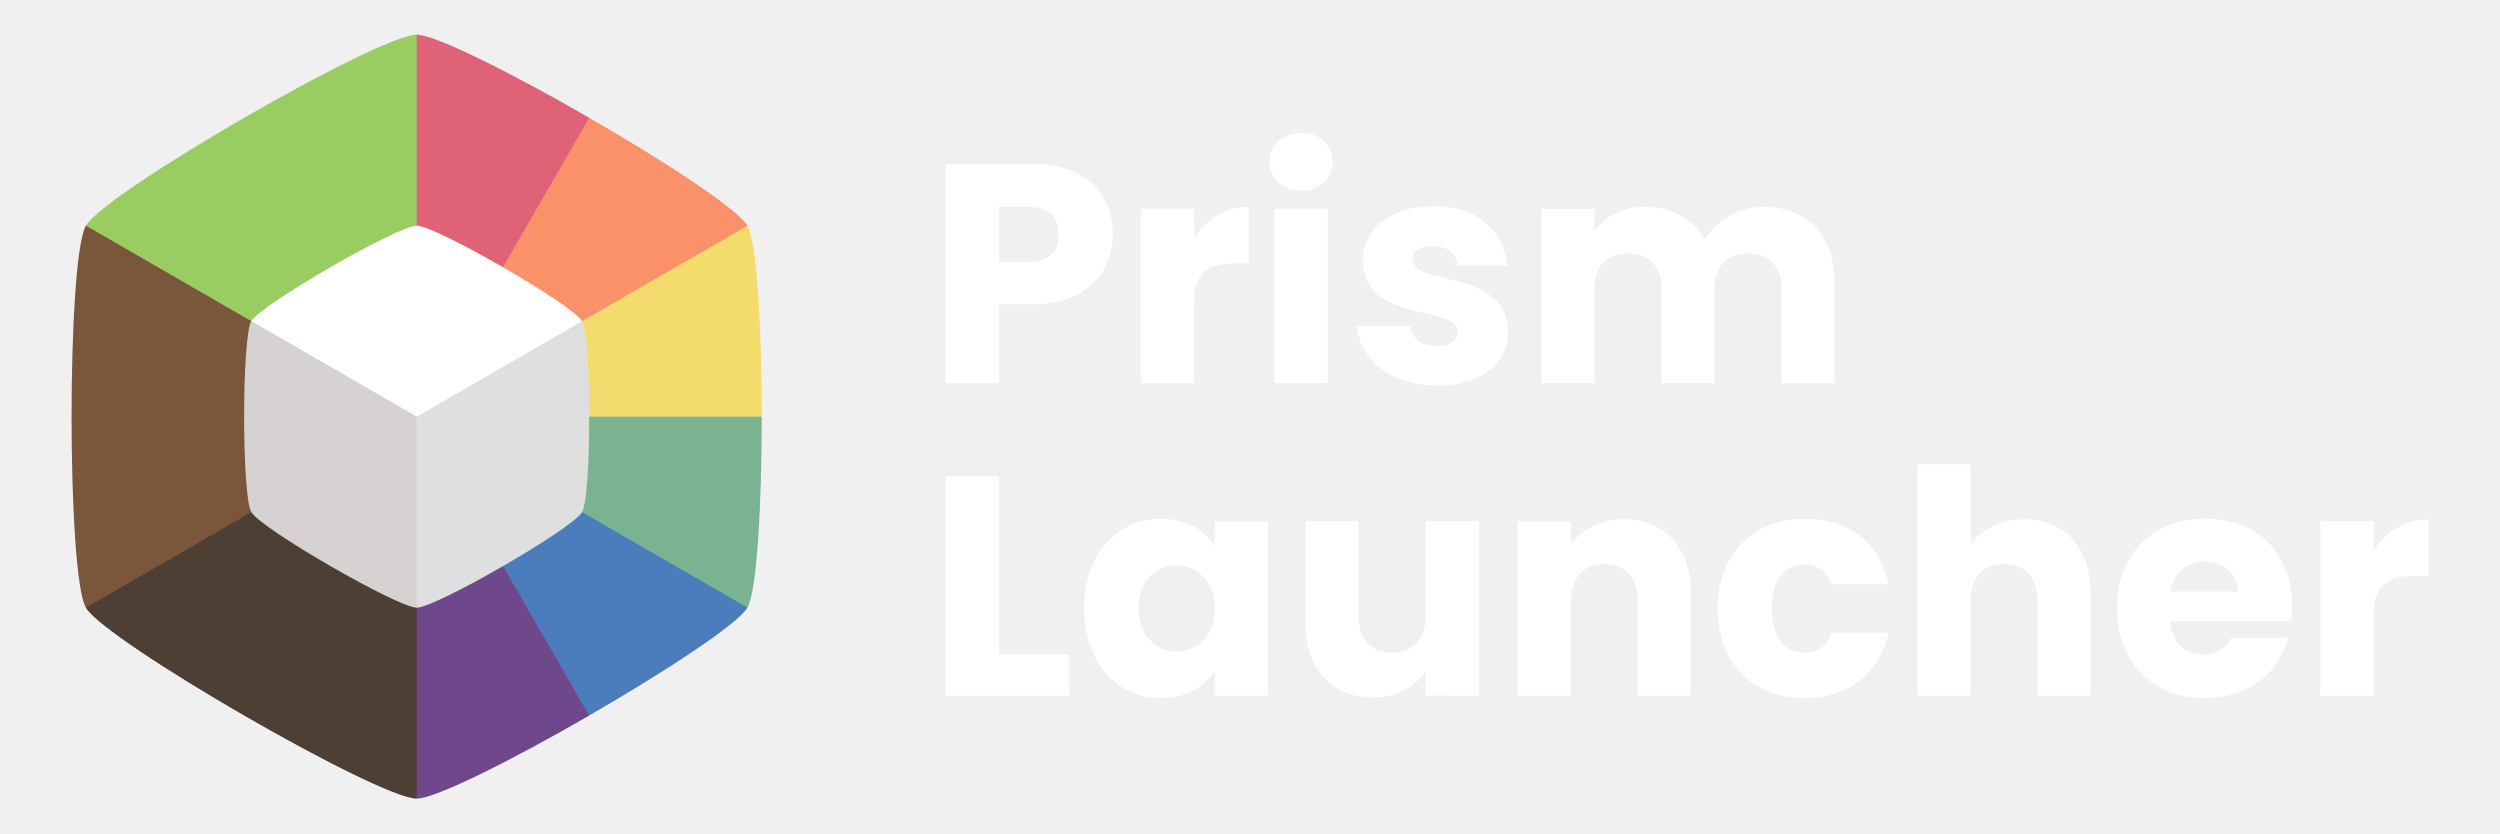
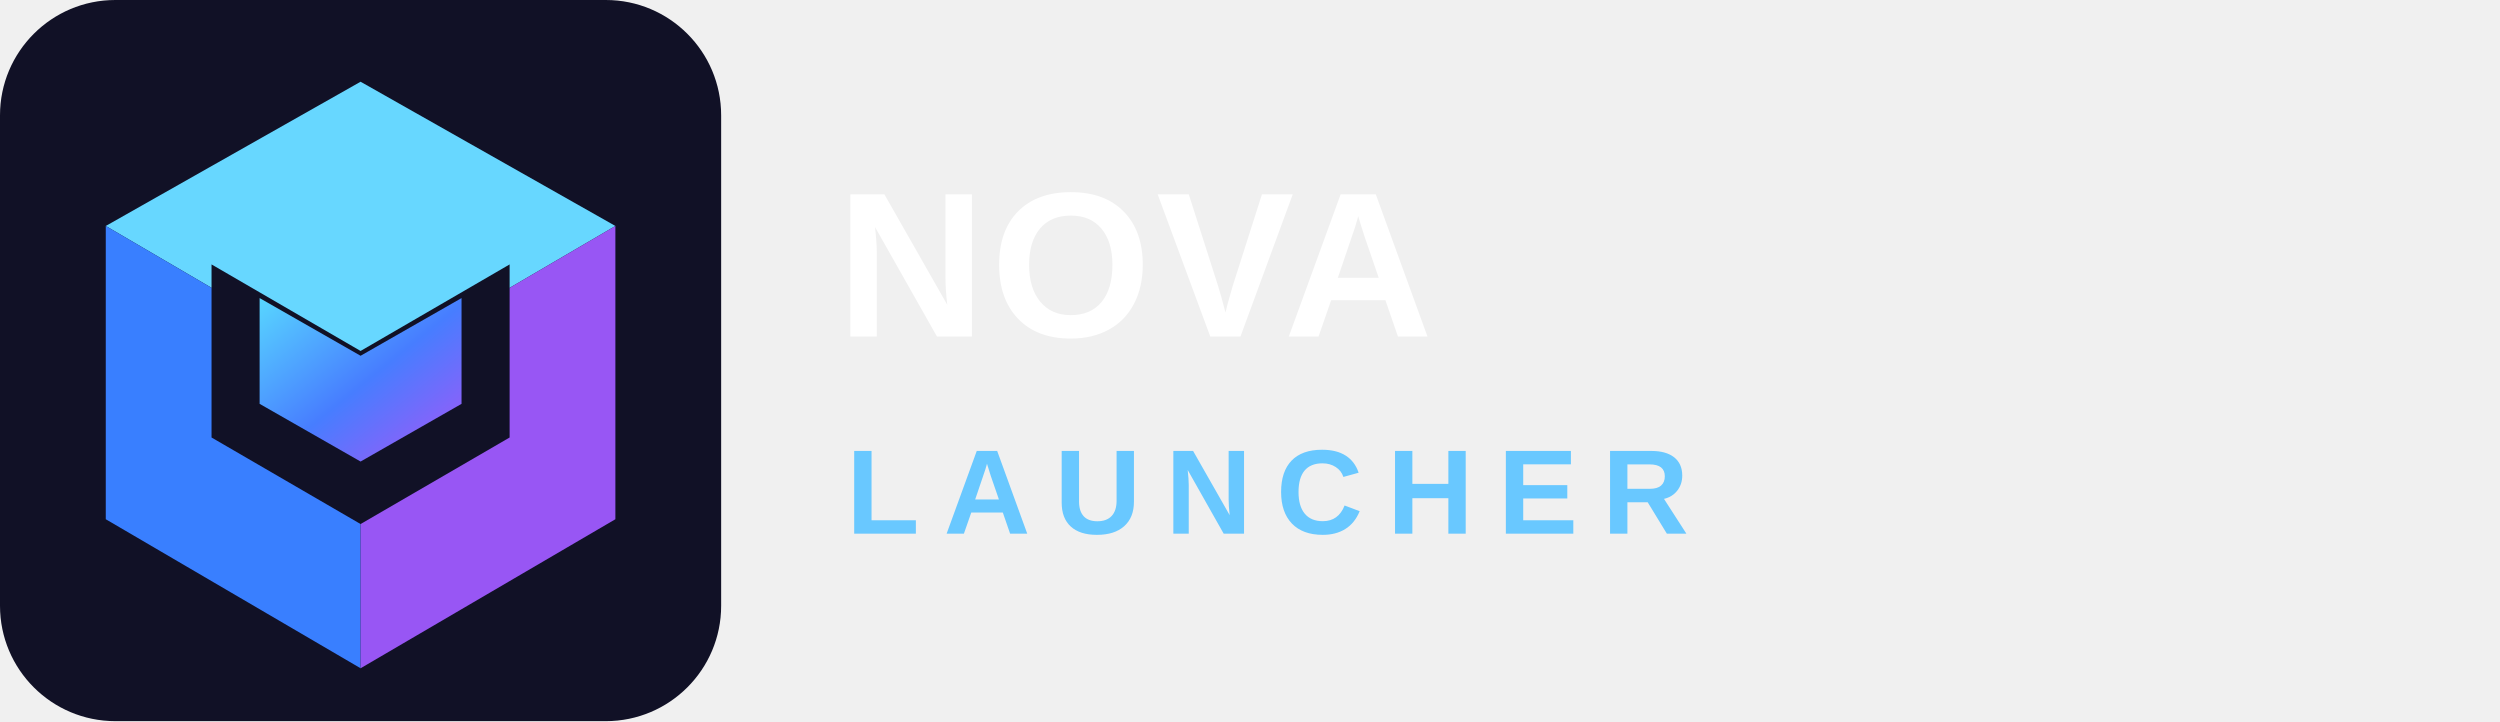
- <svg xmlns="http://www.w3.org/2000/svg" width="144" height="48" version="1.1" viewBox="0 0 38.1 12.7" id="svg66">
-   <defs id="defs70" />
-   <g stroke-width=".265" id="g24">
-     <path d="m6.35 6.35" fill="#99cd61" id="path4" />
-     <path d="m6.35 0.529-2.521 4.366 2.521 1.455 2.52-1.455 0.11-3.1c-1.151-0.665-2.339-1.266-2.63-1.266z" fill="#df6277" id="path6" />
-     <path d="m8.98 1.795-2.63 4.555 2.52 1.455 2.521-4.366c-0.146-0.252-1.26-0.98-2.411-1.644z" fill="#fb9168" id="path8" />
-     <path d="m11.391 3.44-5.041 2.91 2.52 1.455 2.739-1.455c0-1.329-0.073-2.658-0.218-2.91z" fill="#f3db6c" id="path10" />
-     <path d="m6.35 6.35v2.91h5.041c0.146-0.252 0.218-1.581 0.218-2.91z" fill="#7ab392" id="path12" />
-     <path d="m6.35 6.35v2.91l2.63 1.644c1.151-0.665 2.266-1.392 2.411-1.644z" fill="#4b7cbc" id="path14" />
-     <path d="m6.35 6.35-2.521 1.455 2.521 4.366c0.291 0 1.479-0.601 2.63-1.266z" fill="#6f488c" id="path16" />
-     <path d="m3.829 4.895-2.52 4.366c0.291 0.504 4.459 2.91 5.041 2.91v-5.821z" fill="#4d3f33" id="path18" />
-     <path d="m1.309 3.44c-0.291 0.504-0.291 5.317 0 5.821l5.041-2.91v-2.91z" fill="#7a573b" id="path20" />
-     <path d="m6.35 0.529c-0.582-2e-8 -4.75 2.406-5.041 2.91l5.041 2.91z" fill="#99cd61" id="path22" />
-   </g>
-   <g transform="matrix(.88 0 0 .88 -10.906 -1.2421)" id="g32">
-     <g transform="translate(13.26 2.2776)" id="g28">
-       <path transform="matrix(.96975 0 0 .96975 .1921 .1921)" d="m6.35 2.939c-0.341 0-2.783 1.41-2.953 1.705l2.953 5.116 2.954-5.116c-0.171-0.295-2.613-1.705-2.954-1.705z" fill="#fff" stroke-width=".265" id="path26" />
-     </g>
-     <path d="m16.746 6.974 2.864 4.961c0.331 0 2.699-1.367 2.864-1.654 0.165-0.286 0.165-3.021 0-3.307l-2.864 1.654z" fill="#dfdfdf" stroke-width=".265" id="path30" />
-   </g>
-   <path d="m3.83 4.895c-0.146 0.252-0.146 2.658 0 2.91 0.146 0.252 2.229 1.455 2.52 1.455v-2.91z" fill="#d6d2d2" stroke-width=".265" id="path34" />
-   <g fill="#14191e" stroke-width=".265" aria-label="Prism Launcher" id="g62" style="fill:#ffffff;fill-opacity:1">
-     <path d="m15.669 3.991h-0.443v-0.838h0.443c0.324 0 0.462 0.162 0.462 0.419 0 0.257-0.138 0.419-0.462 0.419zm1.291-0.419c0-0.614-0.41-1.076-1.229-1.076h-1.319v3.343h0.814v-1.2h0.505c0.852 0 1.229-0.514 1.229-1.067z" id="path36" style="fill:#ffffff;fill-opacity:1" />
-     <path d="m18.198 4.605c0-0.457 0.224-0.591 0.61-0.591h0.224v-0.862c-0.357 0-0.648 0.191-0.833 0.471v-0.443h-0.814v2.658h0.814z" id="path38" style="fill:#ffffff;fill-opacity:1" />
-     <path d="m19.421 3.181v2.658h0.814v-2.658zm0.41-0.276c0.286 0 0.481-0.195 0.481-0.438 0-0.248-0.195-0.443-0.481-0.443-0.291 0-0.486 0.195-0.486 0.443 0 0.243 0.195 0.438 0.486 0.438z" id="path40" style="fill:#ffffff;fill-opacity:1" />
-     <path d="m21.908 5.877c0.667 0 1.076-0.348 1.076-0.81-0.014-0.991-1.453-0.691-1.453-1.114 0-0.129 0.105-0.205 0.295-0.205 0.229 0 0.367 0.119 0.391 0.3h0.752c-0.052-0.524-0.433-0.905-1.119-0.905-0.695 0-1.081 0.371-1.081 0.824 0 0.976 1.448 0.667 1.448 1.095 0 0.119-0.11 0.214-0.319 0.214-0.224 0-0.391-0.124-0.41-0.31h-0.805c0.038 0.514 0.514 0.91 1.224 0.91z" id="path42" style="fill:#ffffff;fill-opacity:1" />
-     <path d="m27.146 4.396v1.443h0.81v-1.553c0-0.714-0.424-1.133-1.081-1.133-0.386 0-0.719 0.214-0.895 0.495-0.181-0.319-0.505-0.495-0.905-0.495-0.348 0-0.619 0.148-0.776 0.362v-0.333h-0.814v2.658h0.814v-1.443c0-0.348 0.2-0.538 0.51-0.538 0.31 0 0.51 0.191 0.51 0.538v1.443h0.81v-1.443c0-0.348 0.2-0.538 0.51-0.538 0.31 0 0.51 0.191 0.51 0.538z" id="path44" style="fill:#ffffff;fill-opacity:1" />
-     <path d="m15.226 7.258h-0.814v3.343h1.881v-0.629h-1.067z" id="path46" style="fill:#ffffff;fill-opacity:1" />
-     <path d="m16.521 9.268c0 0.838 0.519 1.372 1.167 1.372 0.395 0 0.676-0.181 0.824-0.414v0.376h0.814v-2.658h-0.814v0.376c-0.143-0.233-0.424-0.414-0.819-0.414-0.652 0-1.172 0.524-1.172 1.362zm1.991 0.005c0 0.424-0.271 0.657-0.581 0.657-0.305 0-0.581-0.238-0.581-0.662s0.276-0.652 0.581-0.652c0.31 0 0.581 0.233 0.581 0.657z" id="path48" style="fill:#ffffff;fill-opacity:1" />
-     <path d="m22.541 10.601v-2.658h-0.814v1.443c0 0.362-0.2 0.562-0.514 0.562-0.305 0-0.51-0.2-0.51-0.562v-1.443h-0.81v1.553c0 0.71 0.414 1.133 1.029 1.133 0.357 0 0.643-0.162 0.805-0.391v0.362z" id="path50" style="fill:#ffffff;fill-opacity:1" />
-     <path d="m24.96 9.158v1.443h0.81v-1.553c0-0.714-0.41-1.133-1.024-1.133-0.357 0-0.643 0.157-0.805 0.381v-0.352h-0.814v2.658h0.814v-1.443c0-0.362 0.2-0.562 0.51-0.562 0.31 0 0.51 0.2 0.51 0.562z" id="path52" style="fill:#ffffff;fill-opacity:1" />
-     <path d="m26.175 9.273c0 0.843 0.552 1.367 1.333 1.367 0.667 0 1.138-0.386 1.276-1h-0.867c-0.071 0.195-0.2 0.305-0.424 0.305-0.291 0-0.491-0.229-0.491-0.672s0.2-0.672 0.491-0.672c0.224 0 0.357 0.119 0.424 0.305h0.867c-0.138-0.633-0.61-1-1.276-1-0.781 0-1.333 0.529-1.333 1.367z" id="path54" style="fill:#ffffff;fill-opacity:1" />
-     <path d="m29.218 7.077v3.524h0.814v-1.443c0-0.362 0.2-0.562 0.51-0.562 0.31 0 0.51 0.2 0.51 0.562v1.443h0.81v-1.553c0-0.714-0.405-1.133-1.01-1.133-0.367 0-0.657 0.157-0.819 0.386v-1.224z" id="path56" style="fill:#ffffff;fill-opacity:1" />
-     <path d="m33.599 8.558c0.271 0 0.5 0.167 0.5 0.457h-1.019c0.048-0.295 0.252-0.457 0.519-0.457zm1.272 1.162h-0.867c-0.067 0.143-0.195 0.257-0.424 0.257-0.262 0-0.476-0.162-0.505-0.51h1.843c0.009-0.081 0.014-0.162 0.014-0.238 0-0.81-0.548-1.324-1.324-1.324-0.791 0-1.343 0.524-1.343 1.367 0 0.843 0.562 1.367 1.343 1.367 0.662 0 1.133-0.4 1.262-0.919z" id="path58" style="fill:#ffffff;fill-opacity:1" />
-     <path d="m36.176 9.368c0-0.457 0.224-0.591 0.61-0.591h0.224v-0.862c-0.357 0-0.648 0.191-0.833 0.471v-0.443h-0.814v2.658h0.814z" id="path60" style="fill:#ffffff;fill-opacity:1" />
-   </g>
+ <svg xmlns="http://www.w3.org/2000/svg" width="520" height="150" viewBox="0 0 520 150">
+   <defs>
+     <linearGradient id="cube" x1="0" y1="0" x2="1" y2="1">
+       <stop stop-color="#58d6ff" />
+       <stop offset=".52" stop-color="#477dff" />
+       <stop offset="1" stop-color="#a855f7" />
+     </linearGradient>
+   </defs>
+   <rect width="150" height="150" rx="24" fill="#111126" />
+   <path d="M75 17 128 47 75 78 22 47Z" fill="#67d7ff" />
+   <path d="M22 47 75 78 75 139 22 108Z" fill="#397fff" />
+   <path d="M128 47 75 78 75 139 128 108Z" fill="#9856f4" />
+   <path d="M44 55 75 73 106 55 106 91 75 109 44 91Z" fill="#111126" />
+   <path d="M54 62 75 74 96 62 96 84 75 96 54 84Z" fill="url(#cube)" />
+   <text x="174" y="70" font-family="Segoe UI, Arial, sans-serif" font-size="43" font-weight="800" fill="#ffffff" letter-spacing="1">NOVA</text>
+   <text x="176" y="111" font-family="Segoe UI, Arial, sans-serif" font-size="25" font-weight="600" fill="#69c8ff" letter-spacing="5">LAUNCHER</text>
</svg>
